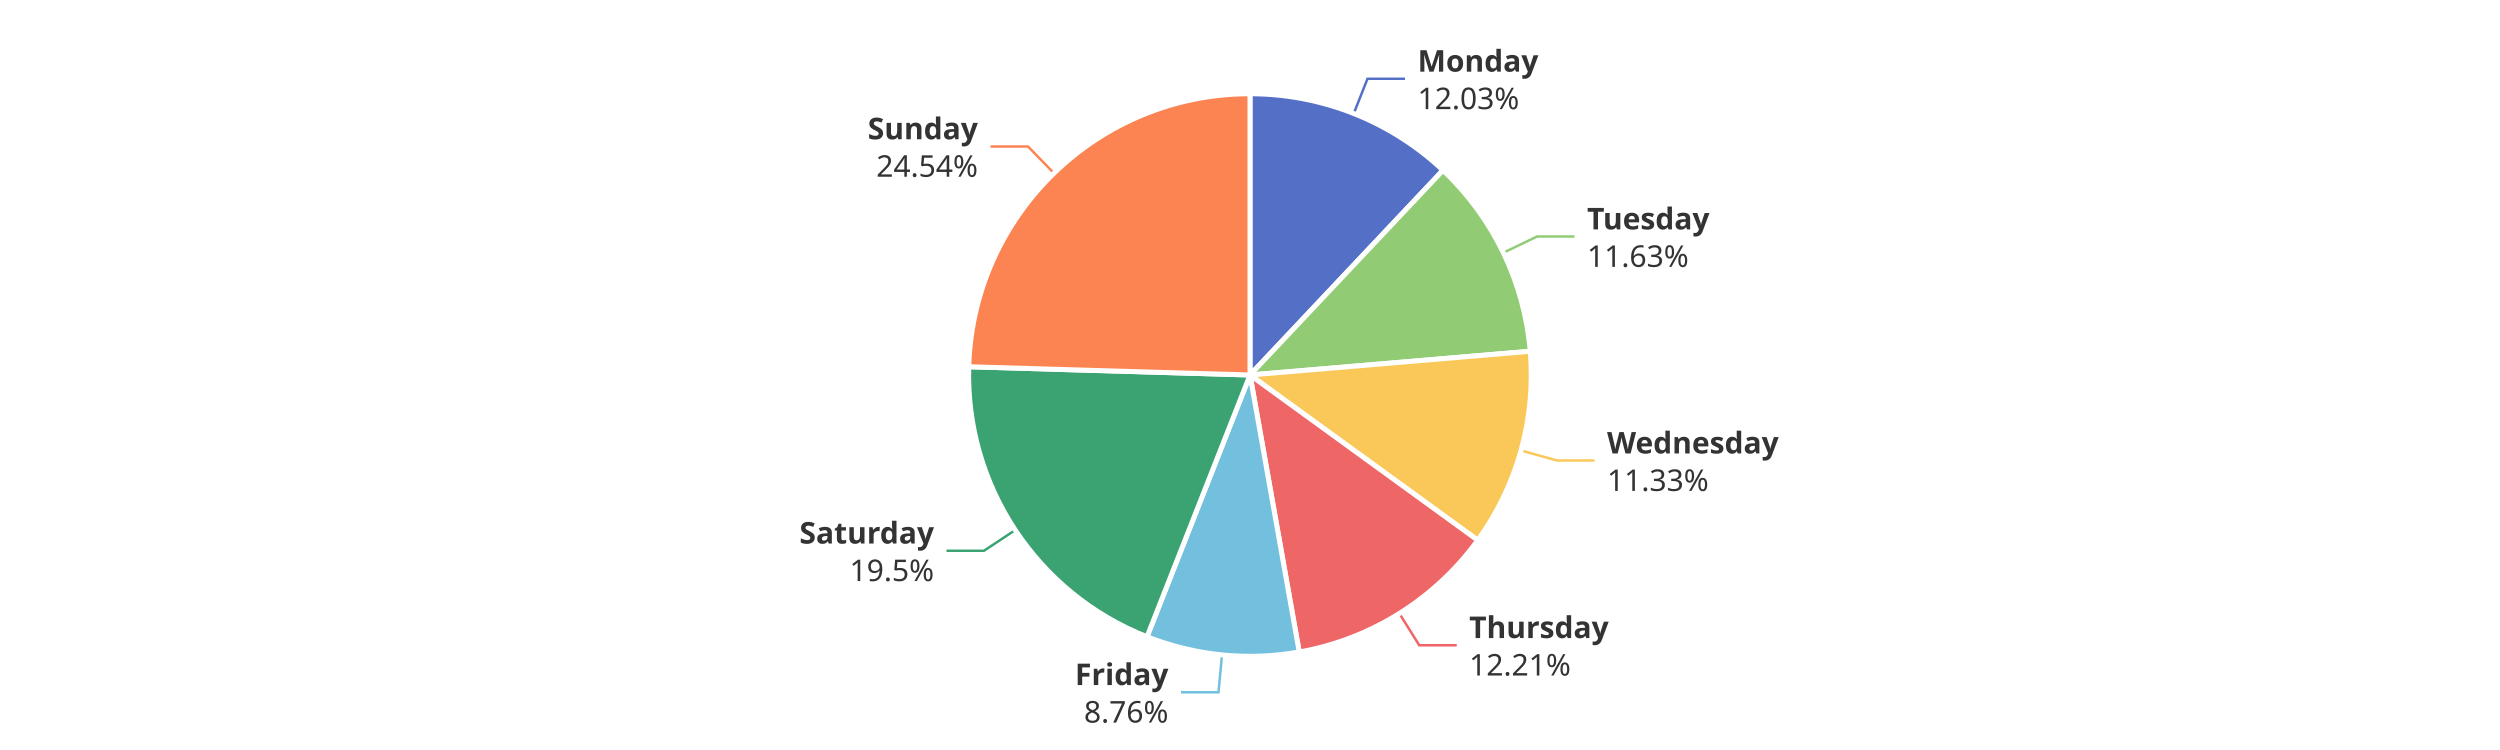
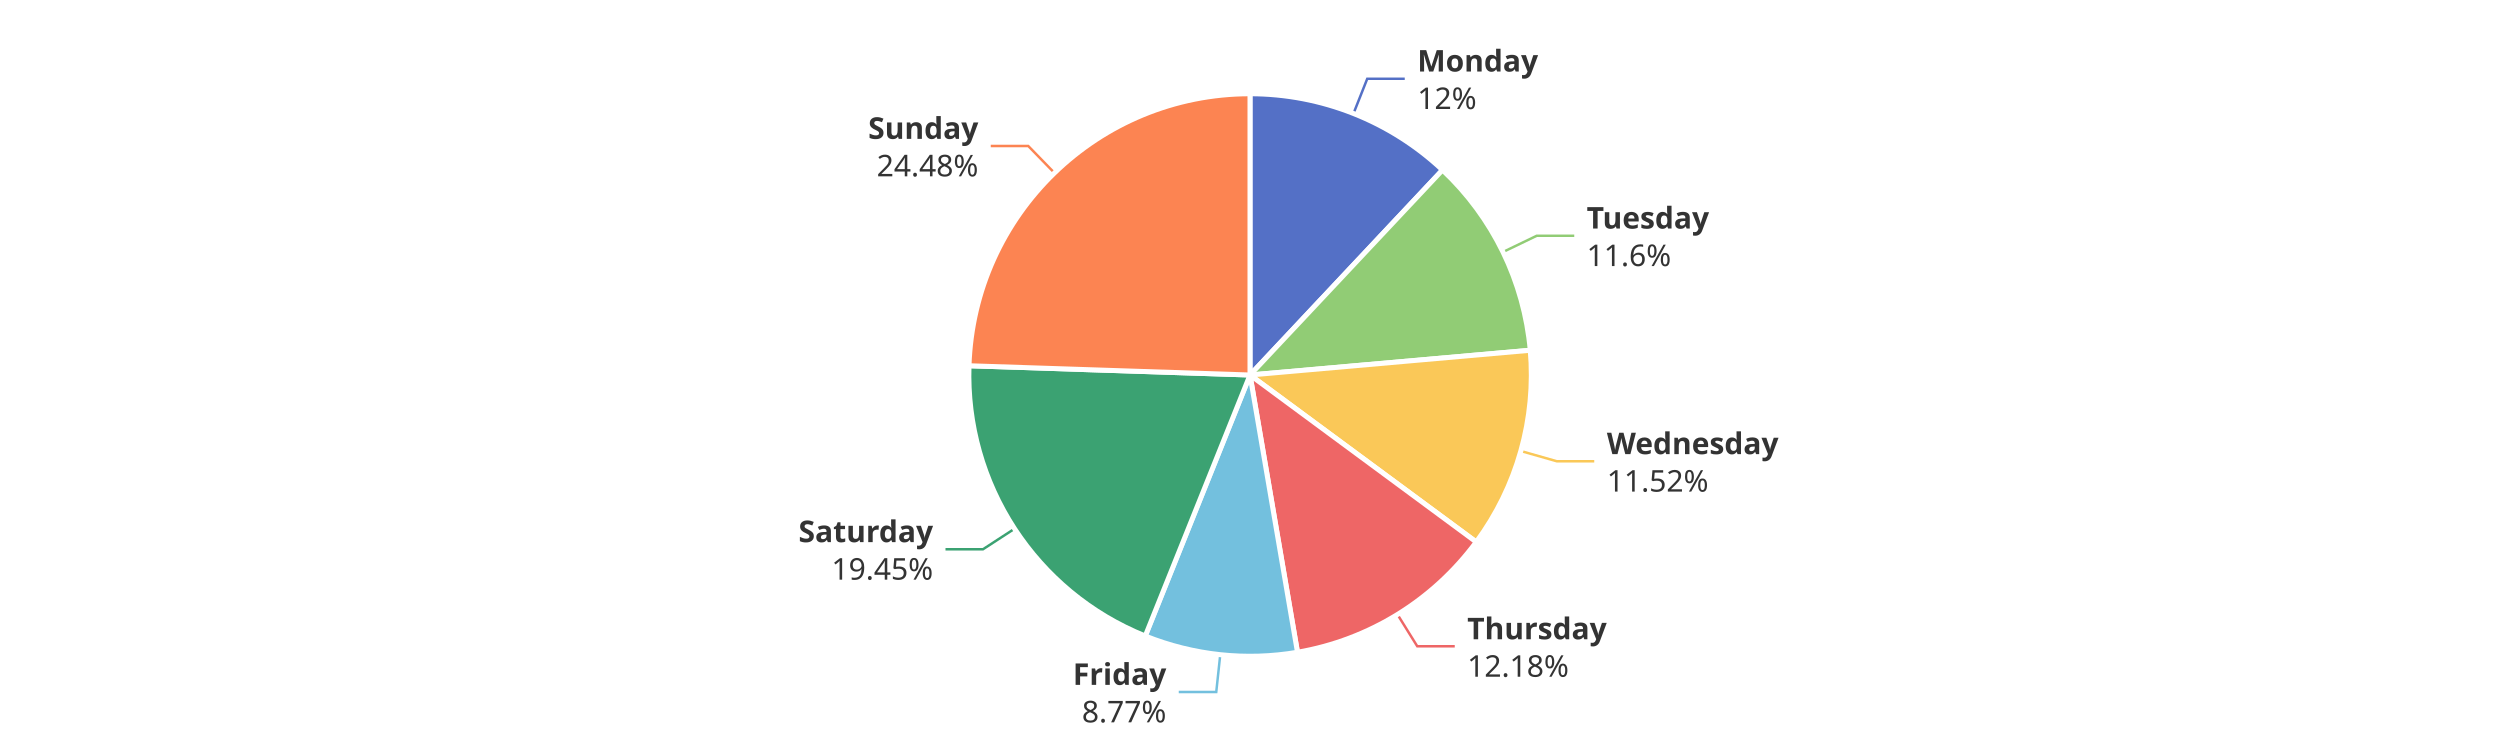
<svg xmlns="http://www.w3.org/2000/svg" width="1000" height="300" version="1.1" baseProfile="full" viewBox="0 0 1000 300">
  <rect width="1000" height="300" x="0" y="0" id="0" fill="#ffffff" />
-   <polyline points="541.5 45.4 547 31.5 562 31.5" fill="none" stroke="#5470c6" />
-   <polyline points="601.3 101.1 614.8 94.6 629.8 94.6" fill="none" stroke="#91cc75" />
-   <polyline points="608.4 180.2 622.8 184.2 637.8 184.2" fill="none" stroke="#fac858" />
-   <polyline points="559.7 245.3 567.7 258.1 582.7 258.1" fill="none" stroke="#ee6666" />
-   <polyline points="488.8 261.9 487.4 276.9 472.4 276.9" fill="none" stroke="#73c0de" />
-   <polyline points="406.1 212 393.6 220.3 378.6 220.3" fill="none" stroke="#3ba272" />
-   <polyline points="421.6 69.3 411.2 58.6 396.2 58.6" fill="none" stroke="#fc8452" />
-   <path d="M500 37.5A112.5 112.5 0 0 1 577.2 68.1L500 150Z" fill="#5470c6" stroke="#fff" stroke-width="2" stroke-linejoin="round" />
-   <path d="M577.2 68.1A112.5 112.5 0 0 1 612.1 140.5L500 150Z" fill="#91cc75" stroke="#fff" stroke-width="2" stroke-linejoin="round" />
-   <path d="M612.1 140.5A112.5 112.5 0 0 1 591.1 216.1L500 150Z" fill="#fac858" stroke="#fff" stroke-width="2" stroke-linejoin="round" />
-   <path d="M591.1 216.1A112.5 112.5 0 0 1 519.7 260.8L500 150Z" fill="#ee6666" stroke="#fff" stroke-width="2" stroke-linejoin="round" />
-   <path d="M519.7 260.8A112.5 112.5 0 0 1 458.8 254.7L500 150Z" fill="#73c0de" stroke="#fff" stroke-width="2" stroke-linejoin="round" />
-   <path d="M458.8 254.7A112.5 112.5 0 0 1 387.5 146.7L500 150Z" fill="#3ba272" stroke="#fff" stroke-width="2" stroke-linejoin="round" />
-   <path d="M387.5 146.7A112.5 112.5 0 0 1 500 37.5L500 150Z" fill="#fc8452" stroke="#fff" stroke-width="2" stroke-linejoin="round" />
-   <path d="M0 -15l42.8 0l0 30l-42.8 0Z" transform="translate(567.0476 31.4978)" fill="none" />
-   <text dominant-baseline="central" text-anchor="start" style="font-size:12px;font-family:sans-serif;font-weight:bold;" y="-7.5" transform="translate(567.0476 31.4978)" fill="#333" stroke="rgb(255,255,255)" stroke-width="2" paint-order="stroke" stroke-miterlimit="2">Monday</text>
-   <text dominant-baseline="central" text-anchor="start" style="font-size:12px;font-family:sans-serif;" y="7.5" transform="translate(567.0476 31.4978)" fill="#333" stroke="rgb(255,255,255)" stroke-width="2" paint-order="stroke" stroke-miterlimit="2">12.03%</text>
-   <path d="M0 -15l46.2 0l0 30l-46.2 0Z" transform="translate(634.8313 94.5922)" fill="none" />
-   <text dominant-baseline="central" text-anchor="start" style="font-size:12px;font-family:sans-serif;font-weight:bold;" y="-7.5" transform="translate(634.8313 94.5922)" fill="#333" stroke="rgb(255,255,255)" stroke-width="2" paint-order="stroke" stroke-miterlimit="2">Tuesday</text>
-   <text dominant-baseline="central" text-anchor="start" style="font-size:12px;font-family:sans-serif;" y="7.5" transform="translate(634.8313 94.5922)" fill="#333" stroke="rgb(255,255,255)" stroke-width="2" paint-order="stroke" stroke-miterlimit="2">11.63%</text>
-   <path d="M0 -15l63.6 0l0 30l-63.6 0Z" transform="translate(642.8212 184.223)" fill="none" />
-   <text dominant-baseline="central" text-anchor="start" style="font-size:12px;font-family:sans-serif;font-weight:bold;" y="-7.5" transform="translate(642.8212 184.223)" fill="#333" stroke="rgb(255,255,255)" stroke-width="2" paint-order="stroke" stroke-miterlimit="2">Wednesday</text>
-   <text dominant-baseline="central" text-anchor="start" style="font-size:12px;font-family:sans-serif;" y="7.5" transform="translate(642.8212 184.223)" fill="#333" stroke="rgb(255,255,255)" stroke-width="2" paint-order="stroke" stroke-miterlimit="2">11.33%</text>
-   <path d="M0 -15l50.2 0l0 30l-50.2 0Z" transform="translate(587.6741 258.0577)" fill="none" />
-   <text dominant-baseline="central" text-anchor="start" style="font-size:12px;font-family:sans-serif;font-weight:bold;" y="-7.5" transform="translate(587.6741 258.0577)" fill="#333" stroke="rgb(255,255,255)" stroke-width="2" paint-order="stroke" stroke-miterlimit="2">Thursday</text>
-   <text dominant-baseline="central" text-anchor="start" style="font-size:12px;font-family:sans-serif;" y="7.5" transform="translate(587.6741 258.0577)" fill="#333" stroke="rgb(255,255,255)" stroke-width="2" paint-order="stroke" stroke-miterlimit="2">12.21%</text>
-   <path d="M-34.2 -15l34.2 0l0 30l-34.2 0Z" transform="translate(467.3633 276.8722)" fill="none" />
-   <text dominant-baseline="central" text-anchor="end" style="font-size:12px;font-family:sans-serif;font-weight:bold;" y="-7.5" transform="translate(467.3633 276.8722)" fill="#333" stroke="rgb(255,255,255)" stroke-width="2" paint-order="stroke" stroke-miterlimit="2">Friday</text>
-   <text dominant-baseline="central" text-anchor="end" style="font-size:12px;font-family:sans-serif;" y="7.5" transform="translate(467.3633 276.8722)" fill="#333" stroke="rgb(255,255,255)" stroke-width="2" paint-order="stroke" stroke-miterlimit="2">8.76%</text>
-   <path d="M-48.2 -15l48.2 0l0 30l-48.2 0Z" transform="translate(373.6108 220.268)" fill="none" />
-   <text dominant-baseline="central" text-anchor="end" style="font-size:12px;font-family:sans-serif;font-weight:bold;" y="-7.5" transform="translate(373.6108 220.268)" fill="#333" stroke="rgb(255,255,255)" stroke-width="2" paint-order="stroke" stroke-miterlimit="2">Saturday</text>
-   <text dominant-baseline="central" text-anchor="end" style="font-size:12px;font-family:sans-serif;" y="7.5" transform="translate(373.6108 220.268)" fill="#333" stroke="rgb(255,255,255)" stroke-width="2" paint-order="stroke" stroke-miterlimit="2">19.5%</text>
-   <path d="M-40.9 -15l40.9 0l0 30l-40.9 0Z" transform="translate(391.1561 58.5505)" fill="none" />
-   <text dominant-baseline="central" text-anchor="end" style="font-size:12px;font-family:sans-serif;font-weight:bold;" y="-7.5" transform="translate(391.1561 58.5505)" fill="#333" stroke="rgb(255,255,255)" stroke-width="2" paint-order="stroke" stroke-miterlimit="2">Sunday</text>
-   <text dominant-baseline="central" text-anchor="end" style="font-size:12px;font-family:sans-serif;" y="7.5" transform="translate(391.1561 58.5505)" fill="#333" stroke="rgb(255,255,255)" stroke-width="2" paint-order="stroke" stroke-miterlimit="2">24.54%</text>
+   <polyline points="541.4 45.4 546.9 31.5 561.9 31.5" fill="none" stroke="#5470c6" />
+   <polyline points="601.2 100.8 614.7 94.3 629.7 94.3" fill="none" stroke="#91cc75" />
+   <polyline points="608.3 180.4 622.7 184.5 637.7 184.5" fill="none" stroke="#fac858" />
+   <polyline points="559 245.8 566.9 258.5 581.9 258.5" fill="none" stroke="#ee6666" />
+   <polyline points="488.1 261.9 486.5 276.8 471.5 276.8" fill="none" stroke="#73c0de" />
+   <polyline points="405.8 211.5 393.2 219.7 378.2 219.7" fill="none" stroke="#3ba272" />
+   <polyline points="421.8 69.2 411.3 58.4 396.3 58.4" fill="none" stroke="#fc8452" />
+   <path d="M500 37.5A112.5 112.5 0 0 1 577 68L500 150Z" fill="#5470c6" stroke="#fff" stroke-width="2" stroke-linejoin="round" />
+   <path d="M577 68A112.5 112.5 0 0 1 612.1 140.1L500 150Z" fill="#91cc75" stroke="#fff" stroke-width="2" stroke-linejoin="round" />
+   <path d="M612.1 140.1A112.5 112.5 0 0 1 590.5 216.8L500 150Z" fill="#fac858" stroke="#fff" stroke-width="2" stroke-linejoin="round" />
+   <path d="M590.5 216.8A112.5 112.5 0 0 1 519 260.9L500 150Z" fill="#ee6666" stroke="#fff" stroke-width="2" stroke-linejoin="round" />
+   <path d="M519 260.9A112.5 112.5 0 0 1 458.1 254.4L500 150Z" fill="#73c0de" stroke="#fff" stroke-width="2" stroke-linejoin="round" />
+   <path d="M458.1 254.4A112.5 112.5 0 0 1 387.6 146.3L500 150Z" fill="#3ba272" stroke="#fff" stroke-width="2" stroke-linejoin="round" />
+   <path d="M387.6 146.3A112.5 112.5 0 0 1 500 37.5L500 150Z" fill="#fc8452" stroke="#fff" stroke-width="2" stroke-linejoin="round" />
+   <path d="M0 -15l42.8 0l0 30l-42.8 0Z" transform="translate(566.9359 31.4535)" fill="none" />
+   <text dominant-baseline="central" text-anchor="start" style="font-size:12px;font-family:sans-serif;font-weight:bold;" y="-7.5" transform="translate(566.9359 31.4535)" fill="#333" stroke="rgb(255,255,255)" stroke-width="2" paint-order="stroke" stroke-miterlimit="2">Monday</text>
+   <text dominant-baseline="central" text-anchor="start" style="font-size:12px;font-family:sans-serif;" y="7.5" transform="translate(566.9359 31.4535)" fill="#333" stroke="rgb(255,255,255)" stroke-width="2" paint-order="stroke" stroke-miterlimit="2">12%</text>
+   <path d="M0 -15l46.2 0l0 30l-46.2 0Z" transform="translate(634.6742 94.2677)" fill="none" />
+   <text dominant-baseline="central" text-anchor="start" style="font-size:12px;font-family:sans-serif;font-weight:bold;" y="-7.5" transform="translate(634.6742 94.2677)" fill="#333" stroke="rgb(255,255,255)" stroke-width="2" paint-order="stroke" stroke-miterlimit="2">Tuesday</text>
+   <text dominant-baseline="central" text-anchor="start" style="font-size:12px;font-family:sans-serif;" y="7.5" transform="translate(634.6742 94.2677)" fill="#333" stroke="rgb(255,255,255)" stroke-width="2" paint-order="stroke" stroke-miterlimit="2">11.6%</text>
+   <path d="M0 -15l63.6 0l0 30l-63.6 0Z" transform="translate(642.7456 184.493)" fill="none" />
+   <text dominant-baseline="central" text-anchor="start" style="font-size:12px;font-family:sans-serif;font-weight:bold;" y="-7.5" transform="translate(642.7456 184.493)" fill="#333" stroke="rgb(255,255,255)" stroke-width="2" paint-order="stroke" stroke-miterlimit="2">Wednesday</text>
+   <text dominant-baseline="central" text-anchor="start" style="font-size:12px;font-family:sans-serif;" y="7.5" transform="translate(642.7456 184.493)" fill="#333" stroke="rgb(255,255,255)" stroke-width="2" paint-order="stroke" stroke-miterlimit="2">11.52%</text>
+   <path d="M0 -15l50.2 0l0 30l-50.2 0Z" transform="translate(586.8916 258.5438)" fill="none" />
+   <text dominant-baseline="central" text-anchor="start" style="font-size:12px;font-family:sans-serif;font-weight:bold;" y="-7.5" transform="translate(586.8916 258.5438)" fill="#333" stroke="rgb(255,255,255)" stroke-width="2" paint-order="stroke" stroke-miterlimit="2">Thursday</text>
+   <text dominant-baseline="central" text-anchor="start" style="font-size:12px;font-family:sans-serif;" y="7.5" transform="translate(586.8916 258.5438)" fill="#333" stroke="rgb(255,255,255)" stroke-width="2" paint-order="stroke" stroke-miterlimit="2">12.18%</text>
+   <path d="M-34.2 -15l34.2 0l0 30l-34.2 0Z" transform="translate(466.5266 276.7861)" fill="none" />
+   <text dominant-baseline="central" text-anchor="end" style="font-size:12px;font-family:sans-serif;font-weight:bold;" y="-7.5" transform="translate(466.5266 276.7861)" fill="#333" stroke="rgb(255,255,255)" stroke-width="2" paint-order="stroke" stroke-miterlimit="2">Friday</text>
+   <text dominant-baseline="central" text-anchor="end" style="font-size:12px;font-family:sans-serif;" y="7.5" transform="translate(466.5266 276.7861)" fill="#333" stroke="rgb(255,255,255)" stroke-width="2" paint-order="stroke" stroke-miterlimit="2">8.77%</text>
+   <path d="M-48.2 -15l48.2 0l0 30l-48.2 0Z" transform="translate(373.2371 219.6988)" fill="none" />
+   <text dominant-baseline="central" text-anchor="end" style="font-size:12px;font-family:sans-serif;font-weight:bold;" y="-7.5" transform="translate(373.2371 219.6988)" fill="#333" stroke="rgb(255,255,255)" stroke-width="2" paint-order="stroke" stroke-miterlimit="2">Saturday</text>
+   <text dominant-baseline="central" text-anchor="end" style="font-size:12px;font-family:sans-serif;" y="7.5" transform="translate(373.2371 219.6988)" fill="#333" stroke="rgb(255,255,255)" stroke-width="2" paint-order="stroke" stroke-miterlimit="2">19.45%</text>
+   <path d="M-40.9 -15l40.9 0l0 30l-40.9 0Z" transform="translate(391.3287 58.3832)" fill="none" />
+   <text dominant-baseline="central" text-anchor="end" style="font-size:12px;font-family:sans-serif;font-weight:bold;" y="-7.5" transform="translate(391.3287 58.3832)" fill="#333" stroke="rgb(255,255,255)" stroke-width="2" paint-order="stroke" stroke-miterlimit="2">Sunday</text>
+   <text dominant-baseline="central" text-anchor="end" style="font-size:12px;font-family:sans-serif;" y="7.5" transform="translate(391.3287 58.3832)" fill="#333" stroke="rgb(255,255,255)" stroke-width="2" paint-order="stroke" stroke-miterlimit="2">24.48%</text>
</svg>
